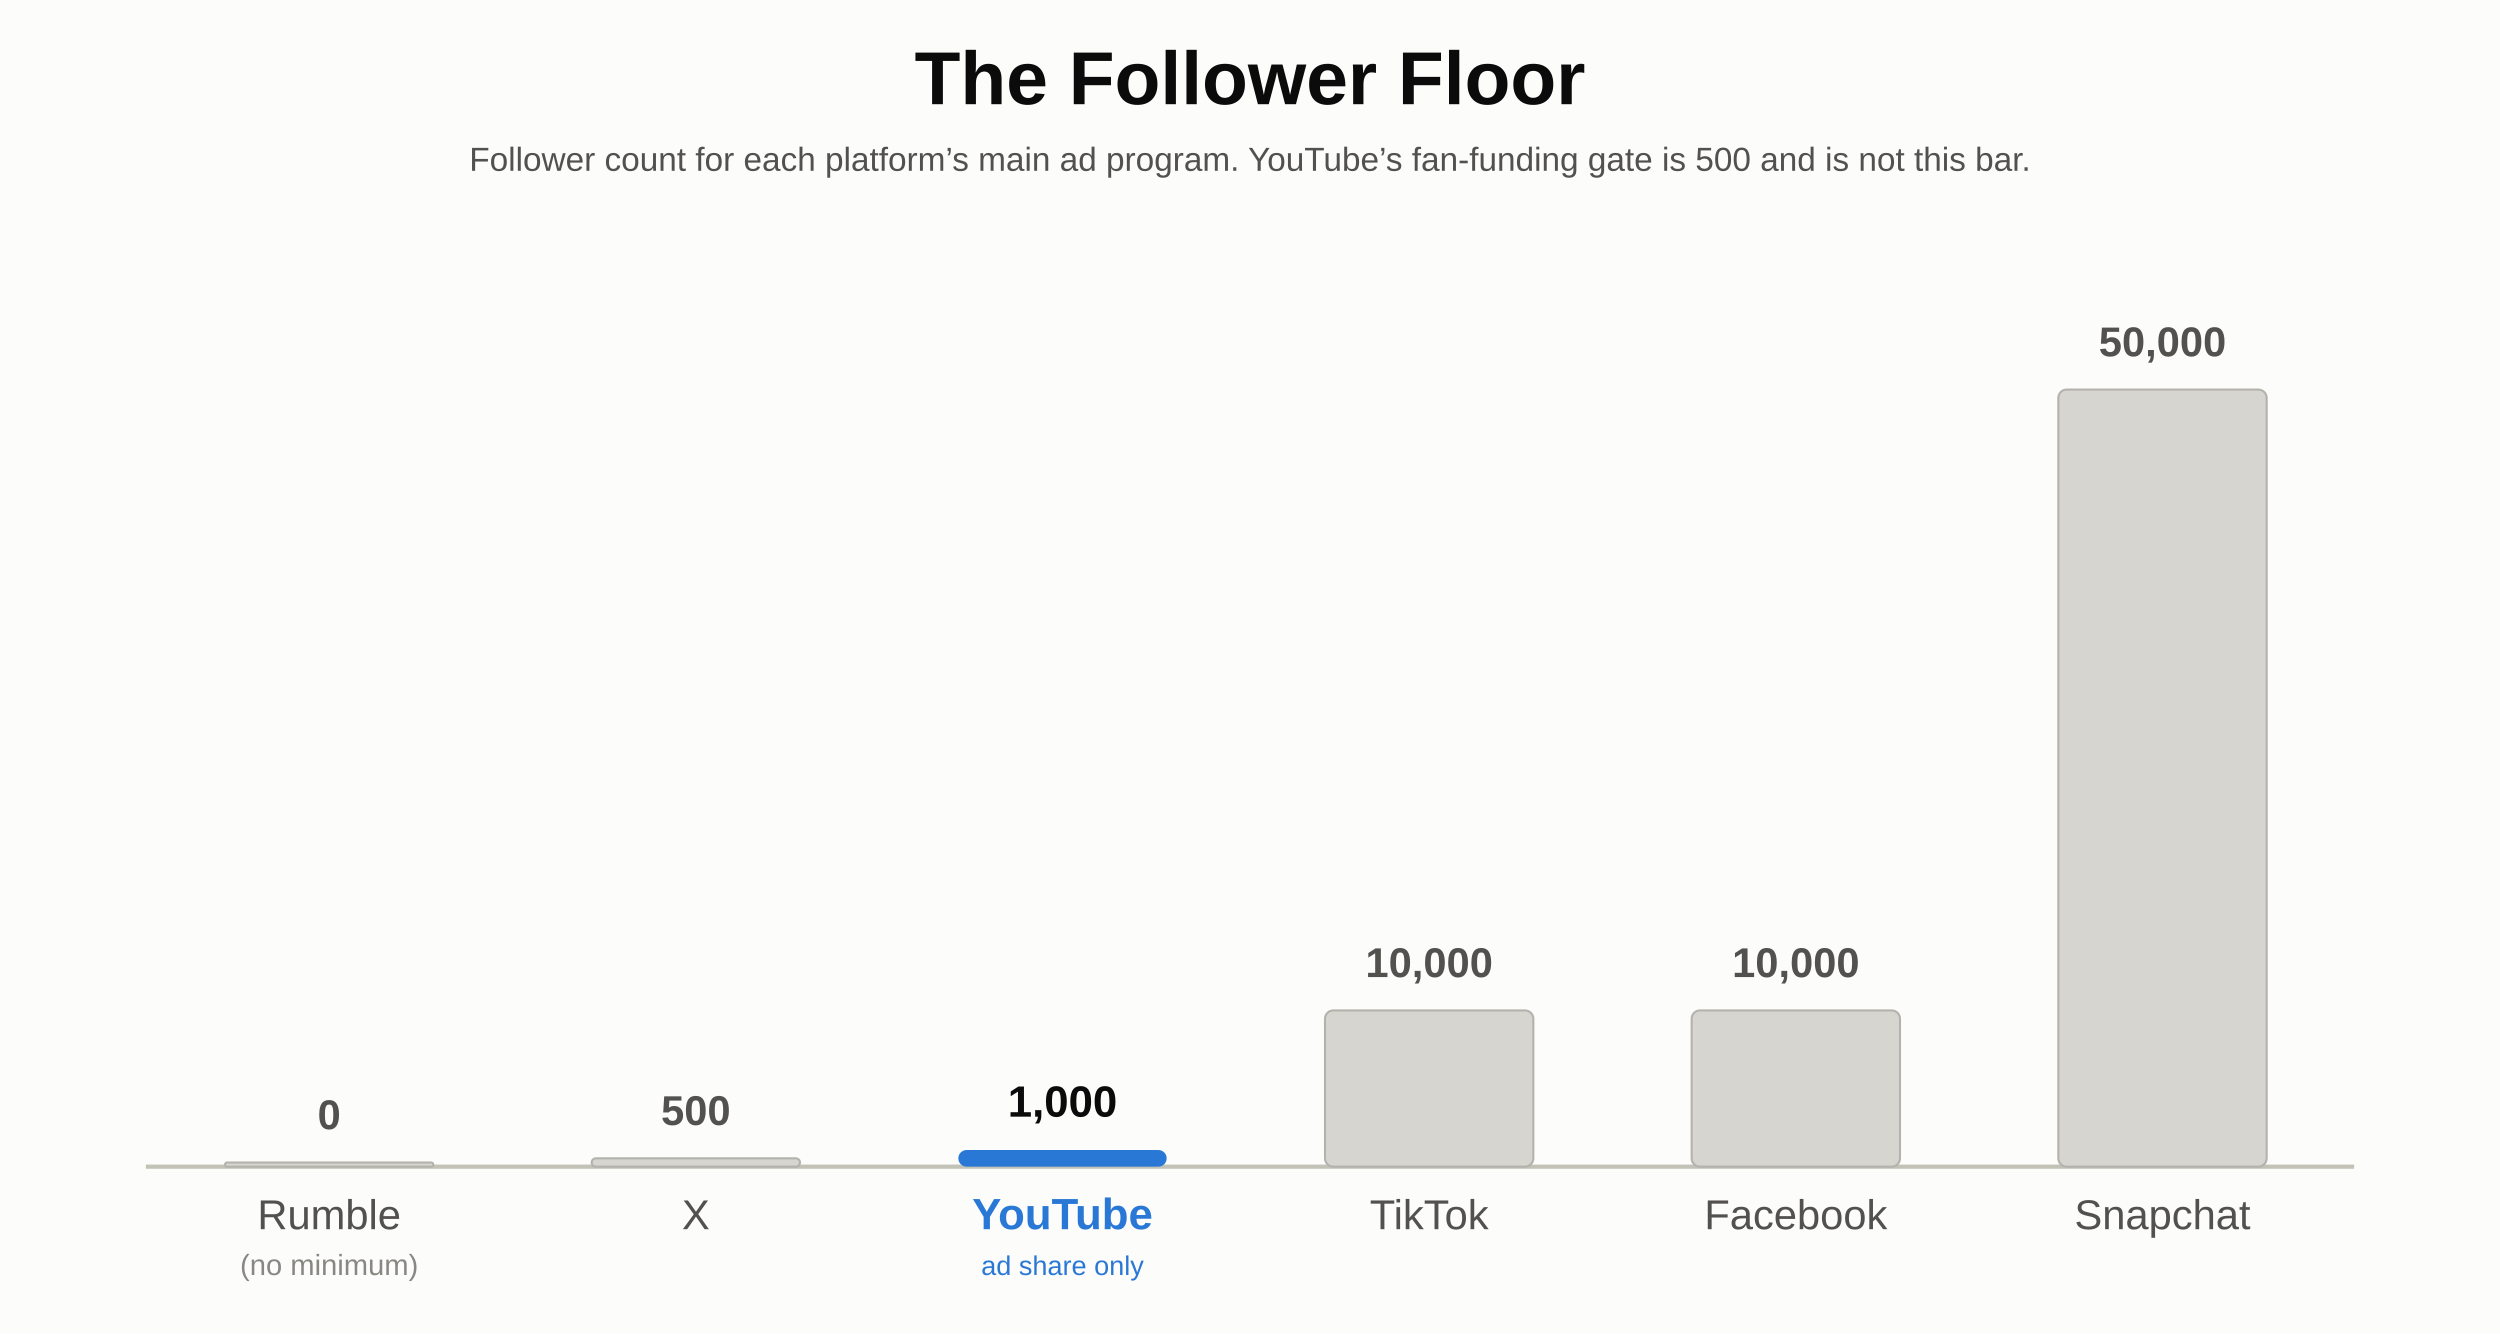
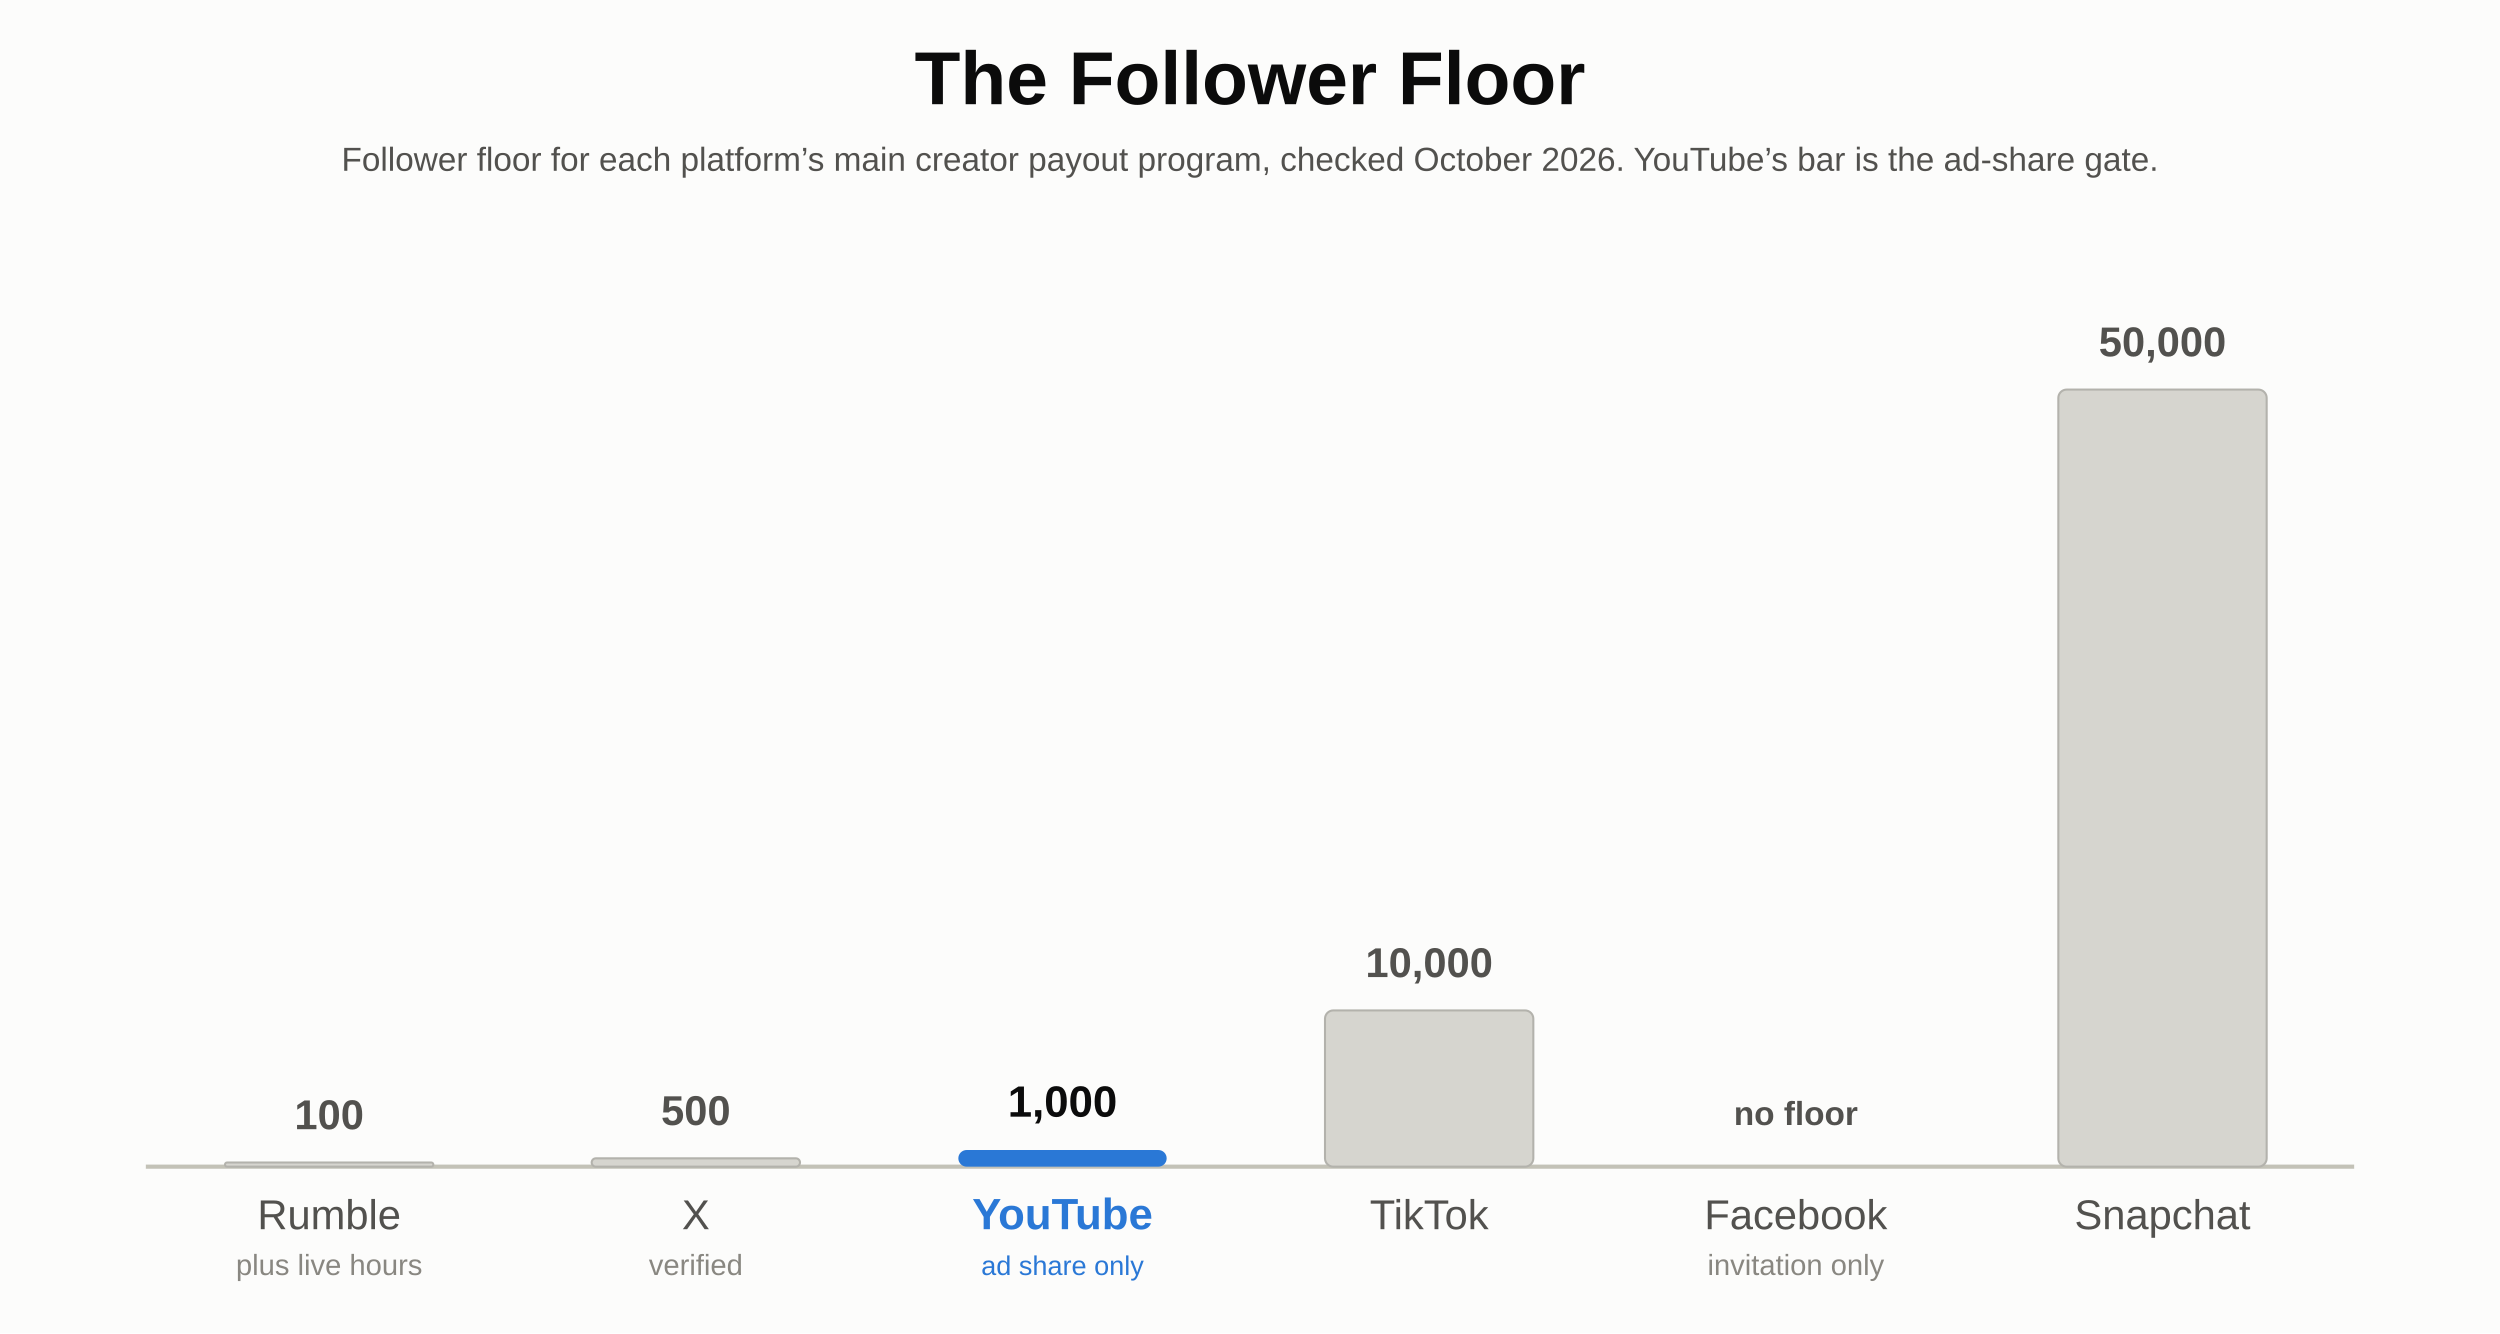
<svg xmlns="http://www.w3.org/2000/svg" viewBox="0 0 1200 640" font-family="'Helvetica Neue', Arial, sans-serif">
  <rect x="0" y="0" width="1200" height="640" fill="#fcfcfb" />
  <text x="600" y="50" text-anchor="middle" font-size="36" font-weight="700" fill="#0b0b0b">The Follower Floor</text>
-   <text x="600" y="82" text-anchor="middle" font-size="16" fill="#52514e">Follower count for each platform’s main ad program. YouTube’s fan-funding gate is 500 and is not this bar.</text>
+   <text x="600" y="82" text-anchor="middle" font-size="16" fill="#52514e">Follower floor for each platform’s main creator payout program, checked October 2026. YouTube’s bar is the ad-share gate.</text>
  <line x1="70" y1="560" x2="1130" y2="560" stroke="#c3c2b7" stroke-width="2" />
  <rect x="108" y="558" width="100" height="2" rx="1" fill="#d6d5cf" stroke="#b3b2ac" stroke-width="1" />
-   <text x="158" y="542" text-anchor="middle" font-size="20" font-weight="700" fill="#52514e">0</text>
+   <text x="158" y="542" text-anchor="middle" font-size="20" font-weight="700" fill="#52514e">100</text>
  <text x="158" y="590" text-anchor="middle" font-size="20" fill="#52514e">Rumble</text>
-   <text x="158" y="612" text-anchor="middle" font-size="14" fill="#898781">(no minimum)</text>
+   <text x="158" y="612" text-anchor="middle" font-size="14" fill="#898781">plus live hours</text>
  <rect x="284" y="556" width="100" height="4" rx="2" fill="#d6d5cf" stroke="#b3b2ac" stroke-width="1" />
  <text x="334" y="540" text-anchor="middle" font-size="20" font-weight="700" fill="#52514e">500</text>
  <text x="334" y="590" text-anchor="middle" font-size="20" fill="#52514e">X</text>
+   <text x="334" y="612" text-anchor="middle" font-size="14" fill="#898781">verified</text>
  <rect x="460" y="552" width="100" height="8" rx="4" fill="#2a78d6" />
  <text x="510" y="536" text-anchor="middle" font-size="21" font-weight="700" fill="#0b0b0b">1,000</text>
  <text x="510" y="590" text-anchor="middle" font-size="21" font-weight="700" fill="#2a78d6">YouTube</text>
  <text x="510" y="612" text-anchor="middle" font-size="13" fill="#2a78d6">ad share only</text>
  <rect x="636" y="485" width="100" height="75" rx="4" fill="#d6d5cf" stroke="#b3b2ac" stroke-width="1" />
  <text x="686" y="469" text-anchor="middle" font-size="20" font-weight="700" fill="#52514e">10,000</text>
  <text x="686" y="590" text-anchor="middle" font-size="20" fill="#52514e">TikTok</text>
-   <rect x="812" y="485" width="100" height="75" rx="4" fill="#d6d5cf" stroke="#b3b2ac" stroke-width="1" />
-   <text x="862" y="469" text-anchor="middle" font-size="20" font-weight="700" fill="#52514e">10,000</text>
+   <text x="862" y="540" text-anchor="middle" font-size="16" font-weight="700" fill="#52514e">no floor</text>
  <text x="862" y="590" text-anchor="middle" font-size="20" fill="#52514e">Facebook</text>
+   <text x="862" y="612" text-anchor="middle" font-size="14" fill="#898781">invitation only</text>
  <rect x="988" y="187" width="100" height="373" rx="4" fill="#d6d5cf" stroke="#b3b2ac" stroke-width="1" />
  <text x="1038" y="171" text-anchor="middle" font-size="20" font-weight="700" fill="#52514e">50,000</text>
  <text x="1038" y="590" text-anchor="middle" font-size="20" fill="#52514e">Snapchat</text>
</svg>
